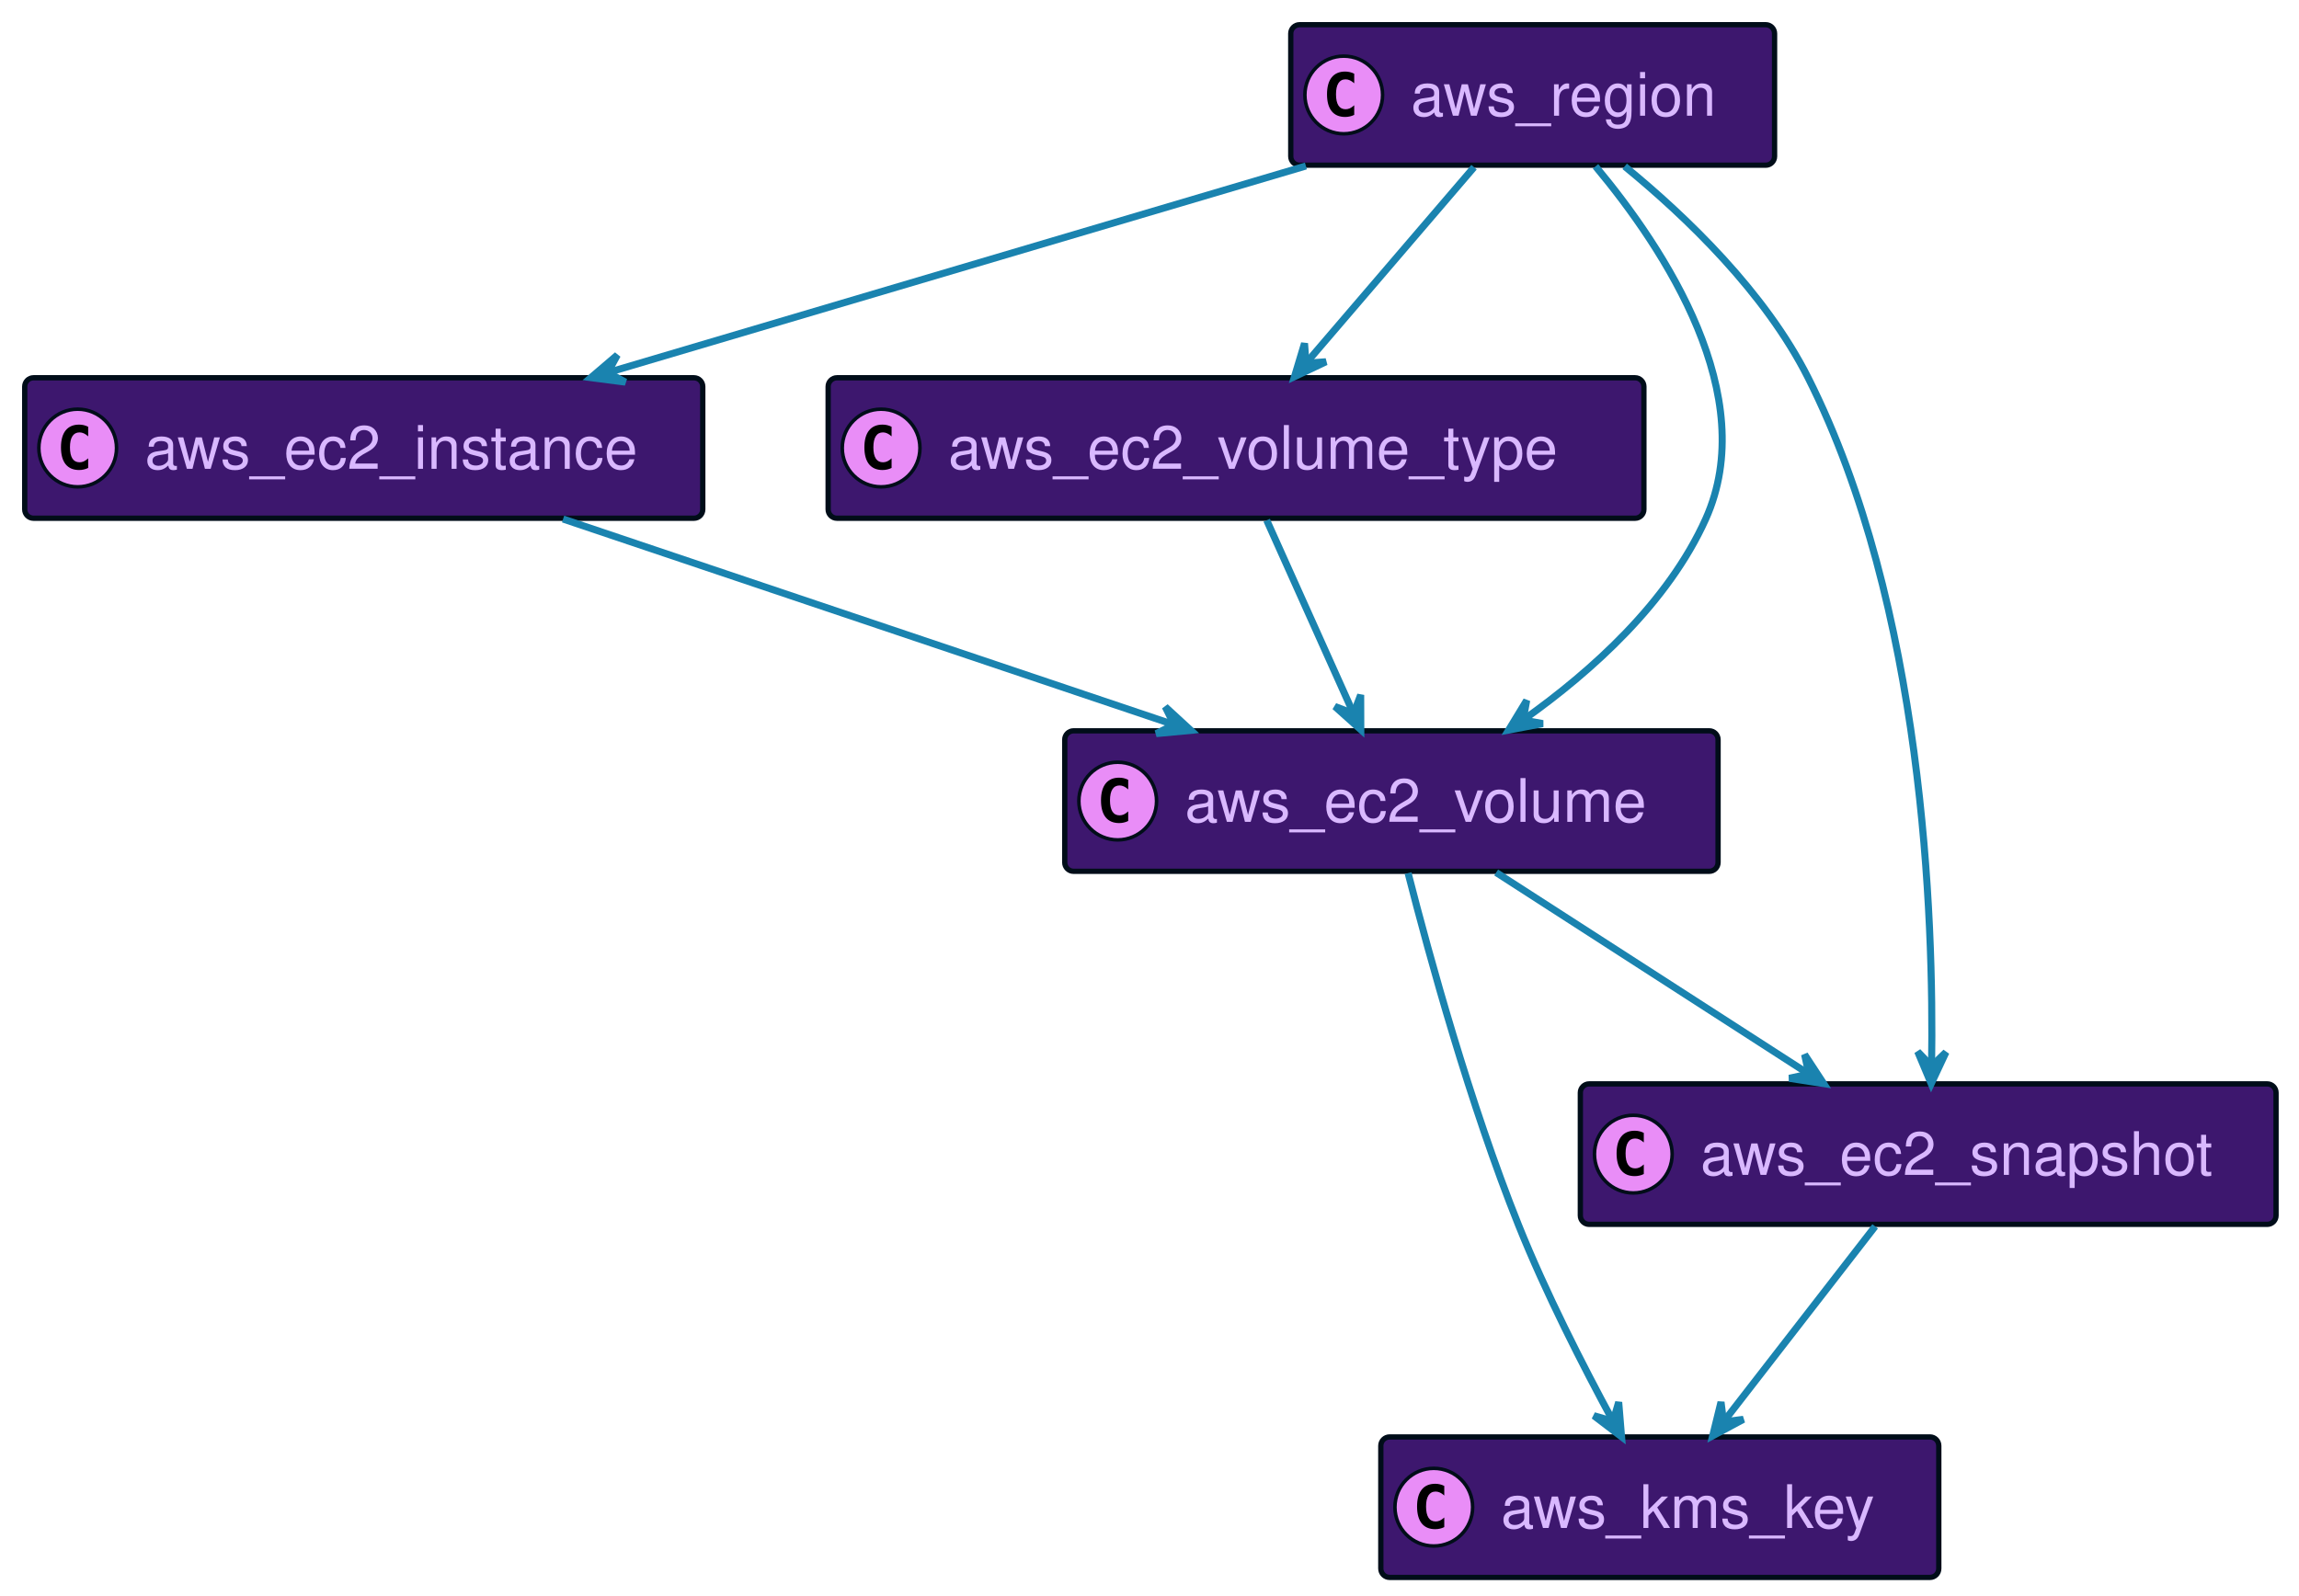
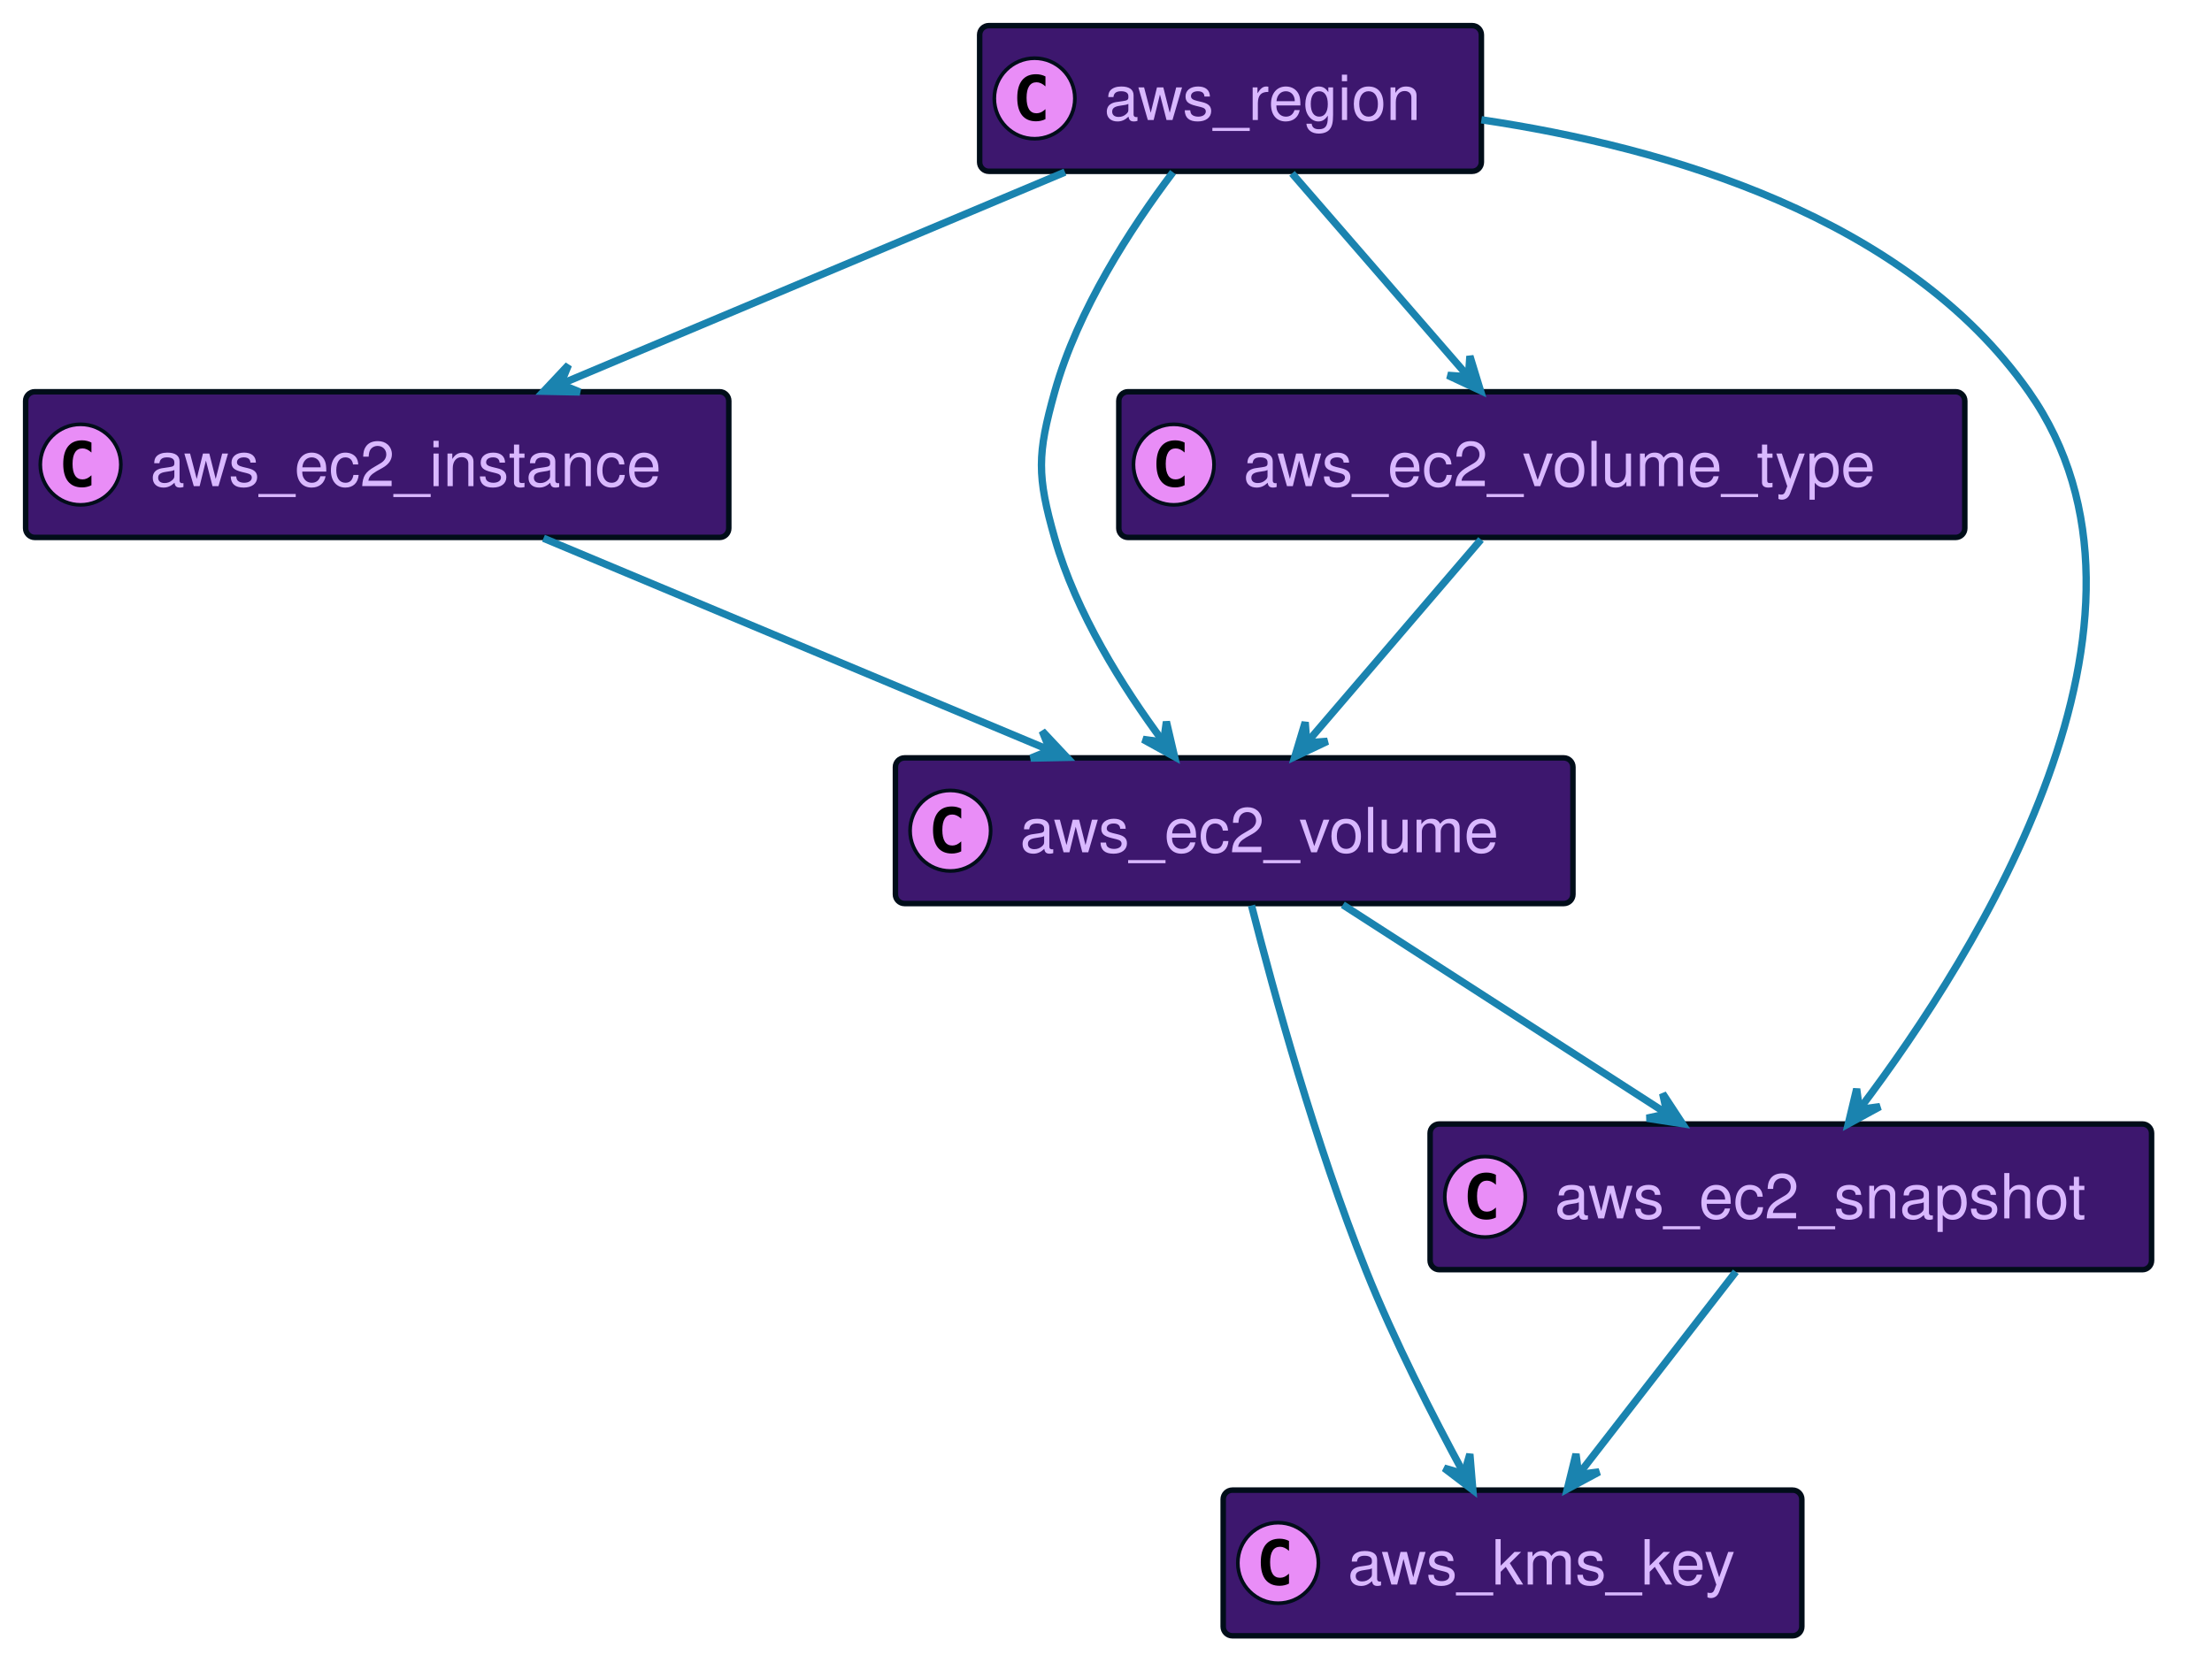
- <svg xmlns="http://www.w3.org/2000/svg" xmlns:xlink="http://www.w3.org/1999/xlink" width="651" height="452" preserveAspectRatio="none" style="width:651px;height:452px;background:#00000000">
+ <svg xmlns="http://www.w3.org/2000/svg" xmlns:xlink="http://www.w3.org/1999/xlink" width="604" height="452" preserveAspectRatio="none" style="width:604px;height:452px;background:#00000000">
  <a xlink:actuate="onRequest" xlink:href="#a" xlink:show="new" xlink:title="#aws_ec2_instance" xlink:type="simple" target="_top">
    <rect id="a" width="192" height="39.789" x="7" y="107" fill="#3D176E" rx="2.5" ry="2.5" style="stroke:#000d19;stroke-width:1.5" />
    <circle cx="22" cy="126.894" r="11" fill="#E98DF7" style="stroke:#000d19;stroke-width:1" />
    <path d="M24.969 132.535q-.578.297-1.219.438-.64.156-1.344.156-2.5 0-3.828-1.64-1.312-1.657-1.312-4.782t1.312-4.781q1.328-1.657 3.828-1.657.703 0 1.344.157.656.156 1.219.453v2.719q-.625-.579-1.219-.844-.594-.281-1.219-.281-1.343 0-2.031 1.078-.688 1.062-.688 3.156 0 2.094.688 3.172.688 1.062 2.031 1.062.625 0 1.219-.265.594-.281 1.219-.86v2.72Z" />
    <text x="41" y="132.78" fill="#D9B8FF" font-family="Helvetica" font-size="17" textLength="150">aws_ec2_instance</text>
  </a>
  <a xlink:actuate="onRequest" xlink:href="#b" xlink:show="new" xlink:title="#aws_kms_key" xlink:type="simple" target="_top">
-     <rect id="b" width="158" height="39.789" x="391" y="407" fill="#3D176E" rx="2.5" ry="2.5" style="stroke:#000d19;stroke-width:1.5" />
-     <circle cx="406" cy="426.894" r="11" fill="#E98DF7" style="stroke:#000d19;stroke-width:1" />
-     <path d="M408.969 432.535q-.578.297-1.219.438-.64.156-1.344.156-2.5 0-3.828-1.64-1.312-1.657-1.312-4.782t1.312-4.781q1.328-1.656 3.828-1.656.703 0 1.344.156.656.156 1.219.453v2.719q-.625-.579-1.219-.844-.594-.281-1.219-.281-1.344 0-2.031 1.078-.688 1.062-.688 3.156 0 2.094.688 3.172.688 1.062 2.031 1.062.625 0 1.219-.265.594-.281 1.219-.86v2.72Z" />
-     <text x="425" y="432.78" fill="#D9B8FF" font-family="Helvetica" font-size="17" textLength="116">aws_kms_key</text>
+     <rect id="b" width="158" height="39.789" x="334" y="407" fill="#3D176E" rx="2.5" ry="2.5" style="stroke:#000d19;stroke-width:1.5" />
+     <circle cx="349" cy="426.894" r="11" fill="#E98DF7" style="stroke:#000d19;stroke-width:1" />
+     <path d="M351.969 432.535q-.578.297-1.219.438-.64.156-1.344.156-2.5 0-3.828-1.64-1.312-1.657-1.312-4.782t1.312-4.781q1.328-1.656 3.828-1.656.703 0 1.344.156.656.156 1.219.453v2.719q-.625-.579-1.219-.844-.594-.281-1.219-.281-1.344 0-2.031 1.078-.688 1.062-.688 3.156 0 2.094.688 3.172.688 1.062 2.031 1.062.625 0 1.219-.265.594-.281 1.219-.86v2.72Z" />
+     <text x="368" y="432.78" fill="#D9B8FF" font-family="Helvetica" font-size="17" textLength="116">aws_kms_key</text>
  </a>
-   <a xlink:actuate="onRequest" xlink:href="#c" xlink:show="new" xlink:title="#aws_ec2_volume_type" xlink:type="simple" target="_top">
-     <rect id="c" width="231" height="39.789" x="234.5" y="107" fill="#3D176E" rx="2.5" ry="2.5" style="stroke:#000d19;stroke-width:1.5" />
-     <circle cx="249.5" cy="126.894" r="11" fill="#E98DF7" style="stroke:#000d19;stroke-width:1" />
-     <path d="M252.469 132.535q-.578.297-1.219.438-.64.156-1.344.156-2.5 0-3.828-1.64-1.312-1.657-1.312-4.782t1.312-4.781q1.328-1.657 3.828-1.657.703 0 1.344.157.656.156 1.219.453v2.719q-.625-.579-1.219-.844-.594-.281-1.219-.281-1.344 0-2.031 1.078-.688 1.062-.688 3.156 0 2.094.688 3.172.688 1.062 2.031 1.062.625 0 1.219-.265.594-.281 1.219-.86v2.72Z" />
-     <text x="268.5" y="132.78" fill="#D9B8FF" font-family="Helvetica" font-size="17" textLength="189">aws_ec2_volume_type</text>
+   <a xlink:actuate="onRequest" xlink:href="#c" xlink:show="new" xlink:title="#aws_ec2_volume" xlink:type="simple" target="_top">
+     <rect id="c" width="185" height="39.789" x="244.5" y="207" fill="#3D176E" rx="2.5" ry="2.5" style="stroke:#000d19;stroke-width:1.5" />
+     <circle cx="259.5" cy="226.894" r="11" fill="#E98DF7" style="stroke:#000d19;stroke-width:1" />
+     <path d="M262.469 232.535q-.578.297-1.219.438-.64.156-1.344.156-2.5 0-3.828-1.64-1.312-1.657-1.312-4.782t1.312-4.781q1.328-1.656 3.828-1.656.703 0 1.344.156.656.156 1.219.453v2.719q-.625-.579-1.219-.844-.594-.281-1.219-.281-1.344 0-2.031 1.078-.688 1.062-.688 3.156 0 2.094.688 3.172.688 1.062 2.031 1.062.625 0 1.219-.265.594-.281 1.219-.86v2.72Z" />
+     <text x="278.5" y="232.78" fill="#D9B8FF" font-family="Helvetica" font-size="17" textLength="143">aws_ec2_volume</text>
  </a>
-   <a xlink:actuate="onRequest" xlink:href="#d" xlink:show="new" xlink:title="#aws_ec2_volume" xlink:type="simple" target="_top">
-     <rect id="d" width="185" height="39.789" x="301.5" y="207" fill="#3D176E" rx="2.5" ry="2.5" style="stroke:#000d19;stroke-width:1.5" />
-     <circle cx="316.5" cy="226.894" r="11" fill="#E98DF7" style="stroke:#000d19;stroke-width:1" />
-     <path d="M319.469 232.535q-.578.297-1.219.438-.64.156-1.344.156-2.5 0-3.828-1.64-1.312-1.657-1.312-4.782t1.312-4.781q1.328-1.656 3.828-1.656.703 0 1.344.156.656.156 1.219.453v2.719q-.625-.579-1.219-.844-.594-.281-1.219-.281-1.344 0-2.031 1.078-.688 1.062-.688 3.156 0 2.094.688 3.172.688 1.062 2.031 1.062.625 0 1.219-.265.594-.281 1.219-.86v2.72Z" />
-     <text x="335.5" y="232.78" fill="#D9B8FF" font-family="Helvetica" font-size="17" textLength="143">aws_ec2_volume</text>
+   <a xlink:actuate="onRequest" xlink:href="#d" xlink:show="new" xlink:title="#aws_region" xlink:type="simple" target="_top">
+     <rect id="d" width="137" height="39.789" x="267.5" y="7" fill="#3D176E" rx="2.5" ry="2.5" style="stroke:#000d19;stroke-width:1.5" />
+     <circle cx="282.5" cy="26.895" r="11" fill="#E98DF7" style="stroke:#000d19;stroke-width:1" />
+     <path d="M285.469 32.535q-.578.297-1.219.438-.64.156-1.344.156-2.5 0-3.828-1.64-1.312-1.657-1.312-4.782t1.312-4.781q1.328-1.656 3.828-1.656.703 0 1.344.156.656.156 1.219.453v2.719q-.625-.578-1.219-.844-.594-.281-1.219-.281-1.344 0-2.031 1.078-.688 1.062-.688 3.156 0 2.094.688 3.172.688 1.062 2.031 1.062.625 0 1.219-.265.594-.281 1.219-.86v2.72Z" />
+     <text x="301.5" y="32.78" fill="#D9B8FF" font-family="Helvetica" font-size="17" textLength="95">aws_region</text>
  </a>
  <a xlink:actuate="onRequest" xlink:href="#e" xlink:show="new" xlink:title="#aws_ec2_snapshot" xlink:type="simple" target="_top">
-     <rect id="e" width="197" height="39.789" x="447.5" y="307" fill="#3D176E" rx="2.5" ry="2.5" style="stroke:#000d19;stroke-width:1.5" />
-     <circle cx="462.5" cy="326.894" r="11" fill="#E98DF7" style="stroke:#000d19;stroke-width:1" />
-     <path d="M465.469 332.535q-.578.297-1.219.438-.64.156-1.344.156-2.5 0-3.828-1.64-1.312-1.657-1.312-4.782t1.312-4.781q1.328-1.656 3.828-1.656.703 0 1.344.156.656.156 1.219.453v2.719q-.625-.579-1.219-.844-.594-.281-1.219-.281-1.344 0-2.031 1.078-.688 1.062-.688 3.156 0 2.094.688 3.172.688 1.062 2.031 1.062.625 0 1.219-.265.594-.281 1.219-.86v2.72Z" />
-     <text x="481.5" y="332.78" fill="#D9B8FF" font-family="Helvetica" font-size="17" textLength="155">aws_ec2_snapshot</text>
+     <rect id="e" width="197" height="39.789" x="390.5" y="307" fill="#3D176E" rx="2.5" ry="2.5" style="stroke:#000d19;stroke-width:1.5" />
+     <circle cx="405.5" cy="326.894" r="11" fill="#E98DF7" style="stroke:#000d19;stroke-width:1" />
+     <path d="M408.469 332.535q-.578.297-1.219.438-.64.156-1.344.156-2.5 0-3.828-1.64-1.312-1.657-1.312-4.782t1.312-4.781q1.328-1.656 3.828-1.656.703 0 1.344.156.656.156 1.219.453v2.719q-.625-.579-1.219-.844-.594-.281-1.219-.281-1.344 0-2.031 1.078-.688 1.062-.688 3.156 0 2.094.688 3.172.688 1.062 2.031 1.062.625 0 1.219-.265.594-.281 1.219-.86v2.72Z" />
+     <text x="424.5" y="332.78" fill="#D9B8FF" font-family="Helvetica" font-size="17" textLength="155">aws_ec2_snapshot</text>
  </a>
-   <a xlink:actuate="onRequest" xlink:href="#f" xlink:show="new" xlink:title="#aws_region" xlink:type="simple" target="_top">
-     <rect id="f" width="137" height="39.789" x="365.5" y="7" fill="#3D176E" rx="2.5" ry="2.5" style="stroke:#000d19;stroke-width:1.5" />
-     <circle cx="380.5" cy="26.895" r="11" fill="#E98DF7" style="stroke:#000d19;stroke-width:1" />
-     <path d="M383.469 32.535q-.578.297-1.219.438-.64.156-1.344.156-2.5 0-3.828-1.64-1.312-1.657-1.312-4.782t1.312-4.781q1.328-1.656 3.828-1.656.703 0 1.344.156.656.156 1.219.453v2.719q-.625-.578-1.219-.844-.594-.281-1.219-.281-1.344 0-2.031 1.078-.688 1.062-.688 3.156 0 2.094.688 3.172.688 1.062 2.031 1.062.625 0 1.219-.265.594-.281 1.219-.86v2.72Z" />
-     <text x="399.5" y="32.78" fill="#D9B8FF" font-family="Helvetica" font-size="17" textLength="95">aws_region</text>
+   <a xlink:actuate="onRequest" xlink:href="#f" xlink:show="new" xlink:title="#aws_ec2_volume_type" xlink:type="simple" target="_top">
+     <rect id="f" width="231" height="39.789" x="305.5" y="107" fill="#3D176E" rx="2.5" ry="2.5" style="stroke:#000d19;stroke-width:1.5" />
+     <circle cx="320.5" cy="126.894" r="11" fill="#E98DF7" style="stroke:#000d19;stroke-width:1" />
+     <path d="M323.469 132.535q-.578.297-1.219.438-.64.156-1.344.156-2.5 0-3.828-1.64-1.312-1.657-1.312-4.782t1.312-4.781q1.328-1.657 3.828-1.657.703 0 1.344.157.656.156 1.219.453v2.719q-.625-.579-1.219-.844-.594-.281-1.219-.281-1.344 0-2.031 1.078-.688 1.062-.688 3.156 0 2.094.688 3.172.688 1.062 2.031 1.062.625 0 1.219-.265.594-.281 1.219-.86v2.72Z" />
+     <text x="339.5" y="132.78" fill="#D9B8FF" font-family="Helvetica" font-size="17" textLength="189">aws_ec2_volume_type</text>
  </a>
-   <path fill="none" d="M159.45 147.01c49.64 16.72 121.74 41 172.88 58.22" style="stroke:#1a83af;stroke-width:2" />
-   <path fill="#1A83AF" d="m337.21 206.87-7.25-6.667 2.512 5.069-5.068 2.511 9.806-.913z" style="stroke:#1a83af;stroke-width:2" />
-   <path fill="none" d="M358.69 147.36c7.05 15.71 17.03 37.92 24.57 54.73" style="stroke:#1a83af;stroke-width:2" />
-   <path fill="#1A83AF" d="m385.33 206.68-.031-9.849-2.014 5.287-5.287-2.014 7.332 6.576z" style="stroke:#1a83af;stroke-width:2" />
-   <path fill="none" d="M423.67 247.13c25.32 16.32 61.73 39.8 88.24 56.89" style="stroke:#1a83af;stroke-width:2" />
-   <path fill="#1A83AF" d="m516.41 306.92-5.408-8.232 1.202 5.528-5.528 1.202 9.734 1.502z" style="stroke:#1a83af;stroke-width:2" />
-   <path fill="none" d="M398.73 247.31c6.09 23.84 17.54 65.43 31.27 99.69 7.67 19.14 18.28 39.91 26.65 55.35" style="stroke:#1a83af;stroke-width:2" />
-   <path fill="#1A83AF" d="m459.17 406.96-.812-9.815-1.588 5.429-5.43-1.589 7.83 5.975z" style="stroke:#1a83af;stroke-width:2" />
-   <path fill="none" d="M530.98 347.36c-12.28 15.84-29.69 38.3-42.77 55.16" style="stroke:#1a83af;stroke-width:2" />
-   <path fill="#1A83AF" d="m484.98 406.68 8.676-4.661-5.612.71-.71-5.613-2.354 9.564z" style="stroke:#1a83af;stroke-width:2" />
-   <path fill="none" d="M417.4 47.36c-13.57 15.84-32.82 38.3-47.27 55.16" style="stroke:#1a83af;stroke-width:2" />
-   <path fill="#1A83AF" d="m366.56 106.68 8.902-4.214-5.641.424-.423-5.641-2.838 9.431z" style="stroke:#1a83af;stroke-width:2" />
-   <path fill="none" d="M451.8 47.12c19.74 23.64 46.86 65.03 31.2 99.88-10.63 23.65-32.23 43.1-51.49 56.78" style="stroke:#1a83af;stroke-width:2" />
-   <path fill="#1A83AF" d="m427.19 206.79 9.675-1.841-5.566-1.008 1.008-5.566-5.117 8.415z" style="stroke:#1a83af;stroke-width:2" />
-   <path fill="none" d="M369.79 47.01c-56.78 16.81-139.4 41.27-197.62 58.51" style="stroke:#1a83af;stroke-width:2" />
-   <path fill="#1A83AF" d="m167.32 106.96 9.767 1.267-4.975-2.693 2.693-4.975-7.485 6.401z" style="stroke:#1a83af;stroke-width:2" />
-   <path fill="none" d="M460.06 47.12C477.67 61.53 499.86 82.9 512 107c32.61 64.76 35.64 152.84 34.96 194.82" style="stroke:#1a83af;stroke-width:2" />
-   <path fill="#1A83AF" d="m546.85 306.95 4.18-8.918-4.08 3.919-3.92-4.08 3.82 9.079z" style="stroke:#1a83af;stroke-width:2" />
+   <path fill="none" d="M148.4 147.01c39.59 16.58 96.95 40.61 138.01 57.8" style="stroke:#1a83af;stroke-width:2" />
+   <path fill="#1A83AF" d="m291.33 206.87-6.743-7.18 2.135 5.24-5.239 2.134 9.847-.194z" style="stroke:#1a83af;stroke-width:2" />
+   <path fill="none" d="M366.67 247.13c25.32 16.32 61.73 39.8 88.24 56.89" style="stroke:#1a83af;stroke-width:2" />
+   <path fill="#1A83AF" d="m459.41 306.92-5.408-8.232 1.202 5.528-5.528 1.202 9.734 1.502z" style="stroke:#1a83af;stroke-width:2" />
+   <path fill="none" d="M341.73 247.31c6.09 23.84 17.54 65.43 31.27 99.69 7.67 19.14 18.28 39.91 26.65 55.35" style="stroke:#1a83af;stroke-width:2" />
+   <path fill="#1A83AF" d="m402.17 406.96-.812-9.815-1.588 5.429-5.43-1.589 7.83 5.975z" style="stroke:#1a83af;stroke-width:2" />
+   <path fill="none" d="M404.51 32.72C455 40.21 520.49 59.21 554 107c43.48 62-14.06 153.35-46.12 195.77" style="stroke:#1a83af;stroke-width:2" />
+   <path fill="#1A83AF" d="m504.68 306.97 8.649-4.711-5.608.742-.742-5.608-2.299 9.577z" style="stroke:#1a83af;stroke-width:2" />
+   <path fill="none" d="M290.8 47.01c-39.42 16.58-96.54 40.61-137.42 57.8" style="stroke:#1a83af;stroke-width:2" />
+   <path fill="#1A83AF" d="m148.47 106.87 9.847.194-5.239-2.134 2.135-5.24-6.743 7.18z" style="stroke:#1a83af;stroke-width:2" />
+   <path fill="none" d="M352.79 47.36c13.74 15.84 33.22 38.3 47.84 55.16" style="stroke:#1a83af;stroke-width:2" />
+   <path fill="#1A83AF" d="m404.24 106.68-2.878-9.419-.4 5.643-5.642-.4 8.92 4.176z" style="stroke:#1a83af;stroke-width:2" />
+   <path fill="none" d="M320.29 47.04C308.84 62.22 294.27 84.59 288 107c-4.79 17.12-4.87 22.9 0 40 5.82 20.43 18.61 40.74 29.66 55.64" style="stroke:#1a83af;stroke-width:2" />
+   <path fill="#1A83AF" d="m320.73 206.7-2.238-9.591-.778 5.603-5.603-.777 8.619 4.765z" style="stroke:#1a83af;stroke-width:2" />
+   <path fill="none" d="M473.98 347.36c-12.28 15.84-29.69 38.3-42.77 55.16" style="stroke:#1a83af;stroke-width:2" />
+   <path fill="#1A83AF" d="m427.98 406.68 8.676-4.661-5.612.71-.71-5.613-2.354 9.564z" style="stroke:#1a83af;stroke-width:2" />
+   <path fill="none" d="M404.4 147.36c-13.57 15.84-32.82 38.3-47.27 55.16" style="stroke:#1a83af;stroke-width:2" />
+   <path fill="#1A83AF" d="m353.56 206.68 8.902-4.214-5.641.424-.423-5.641-2.838 9.431z" style="stroke:#1a83af;stroke-width:2" />
</svg>
